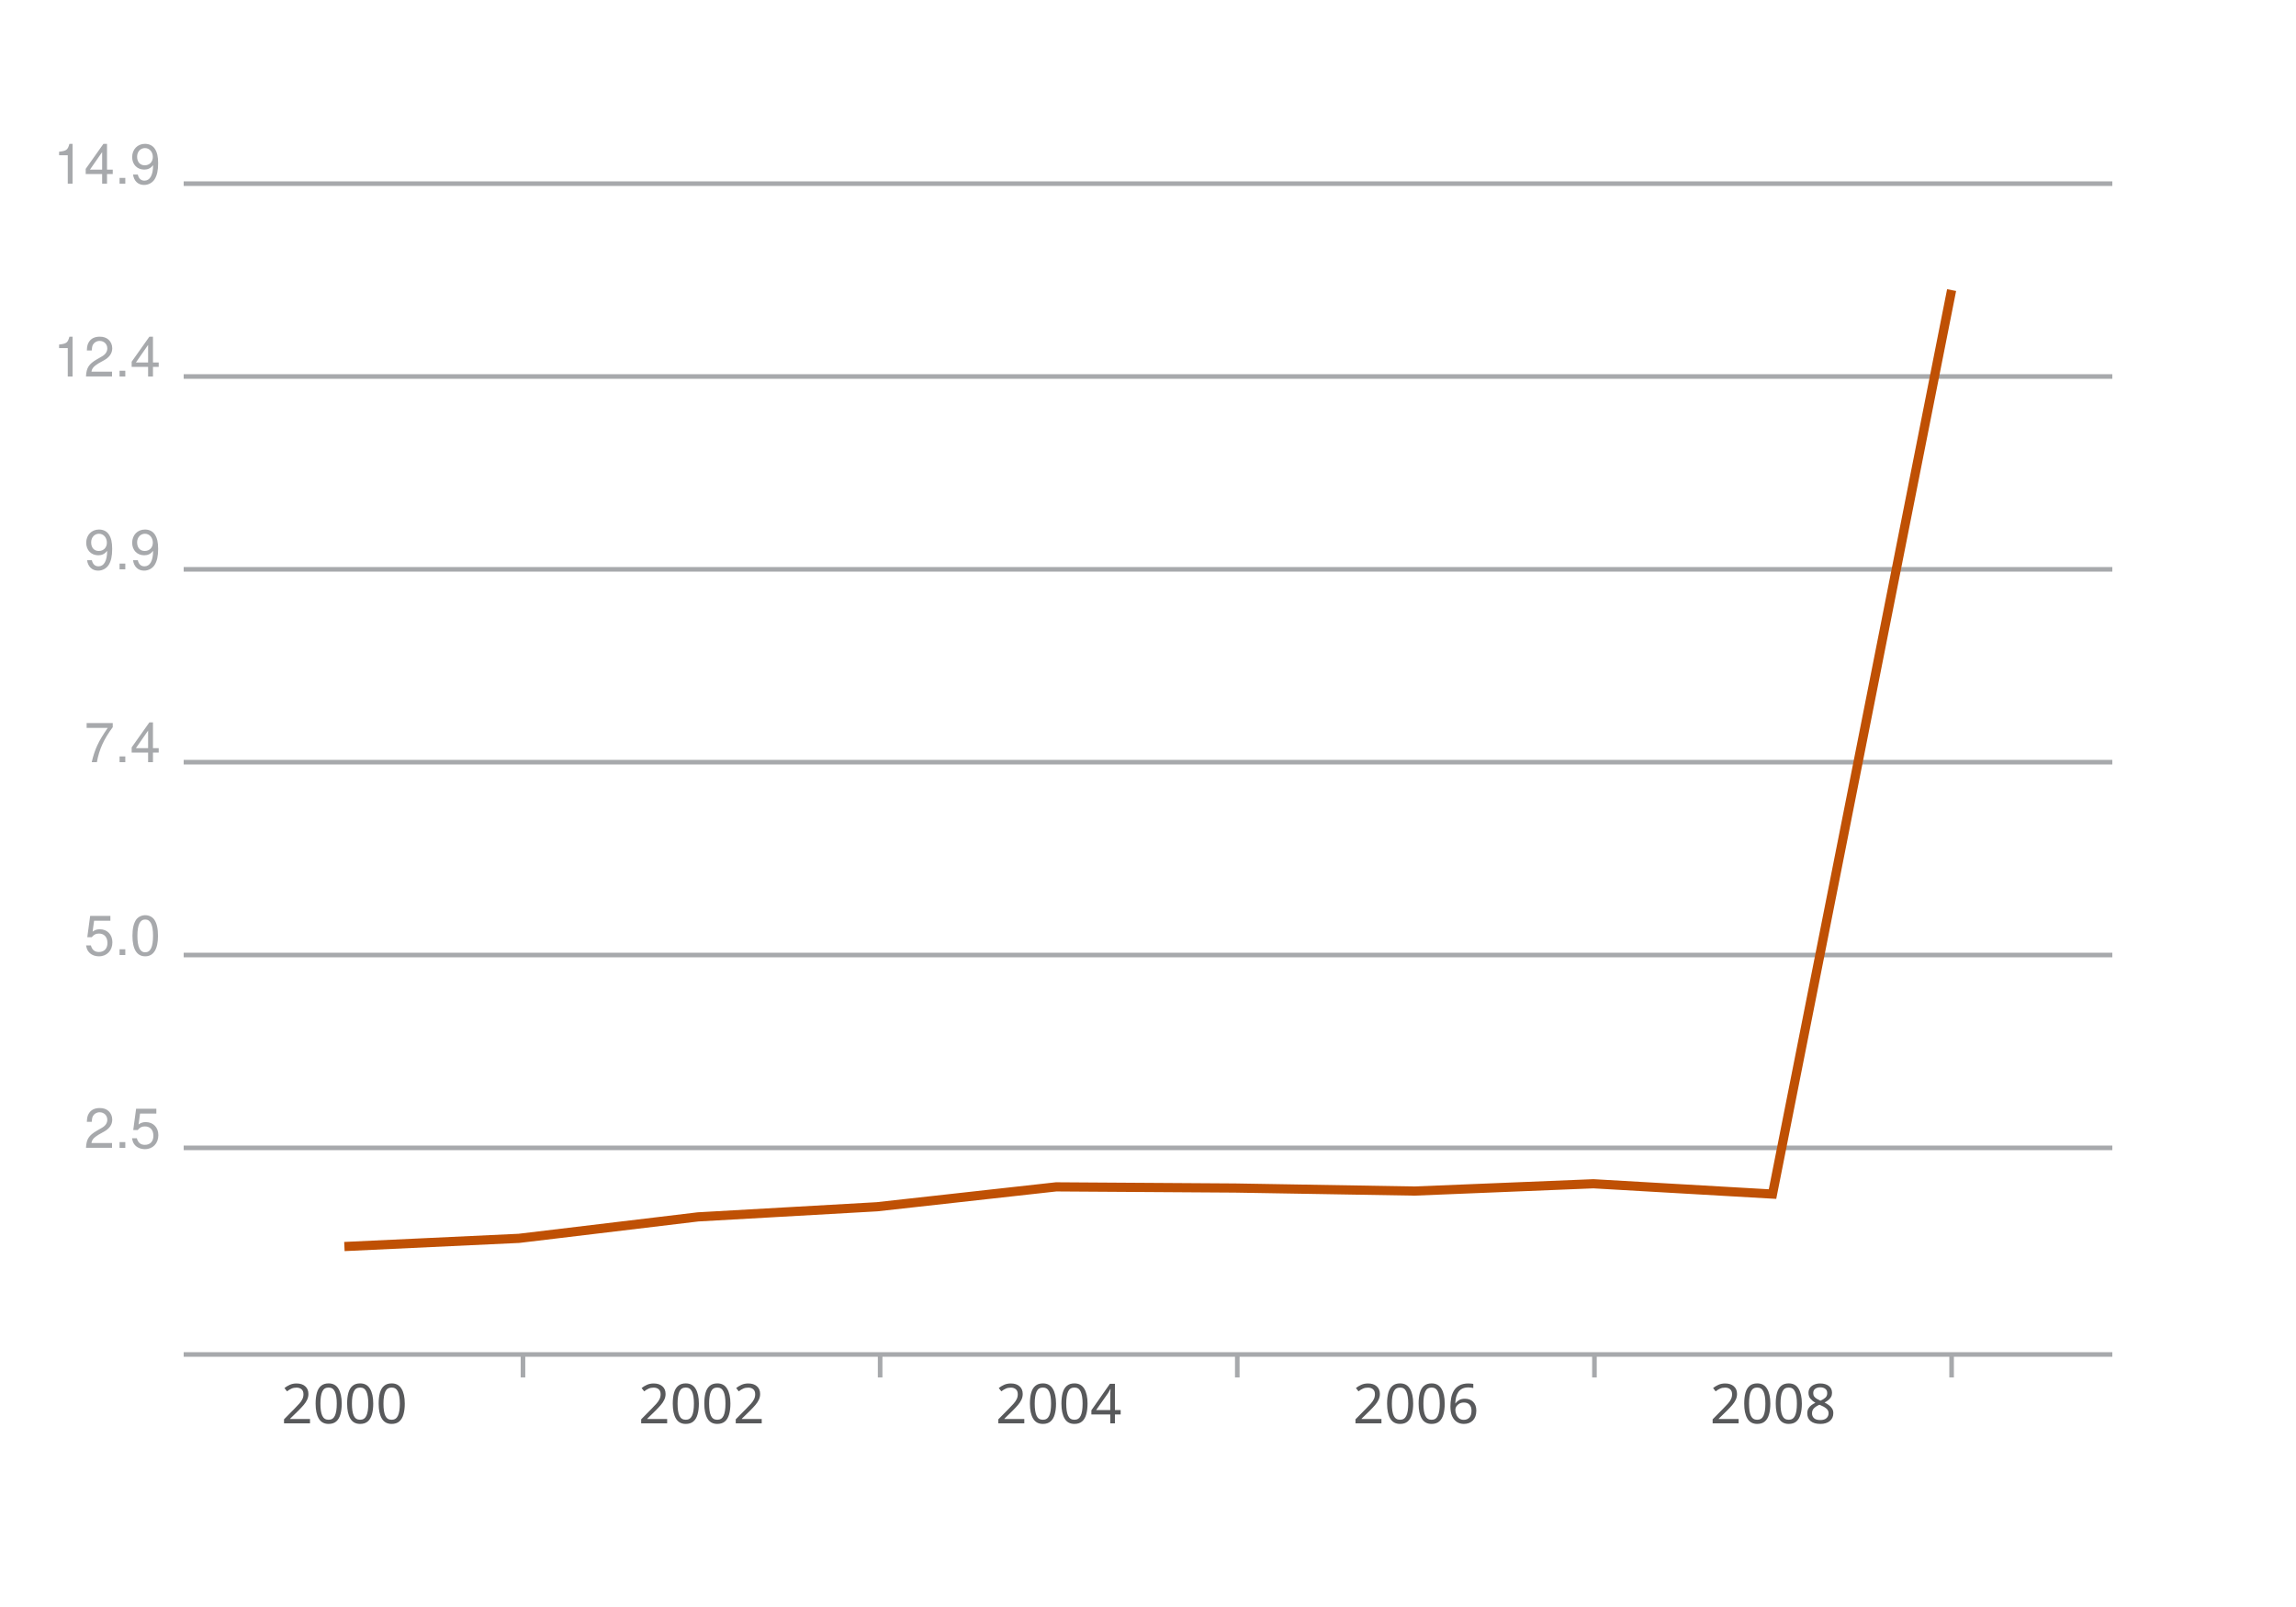
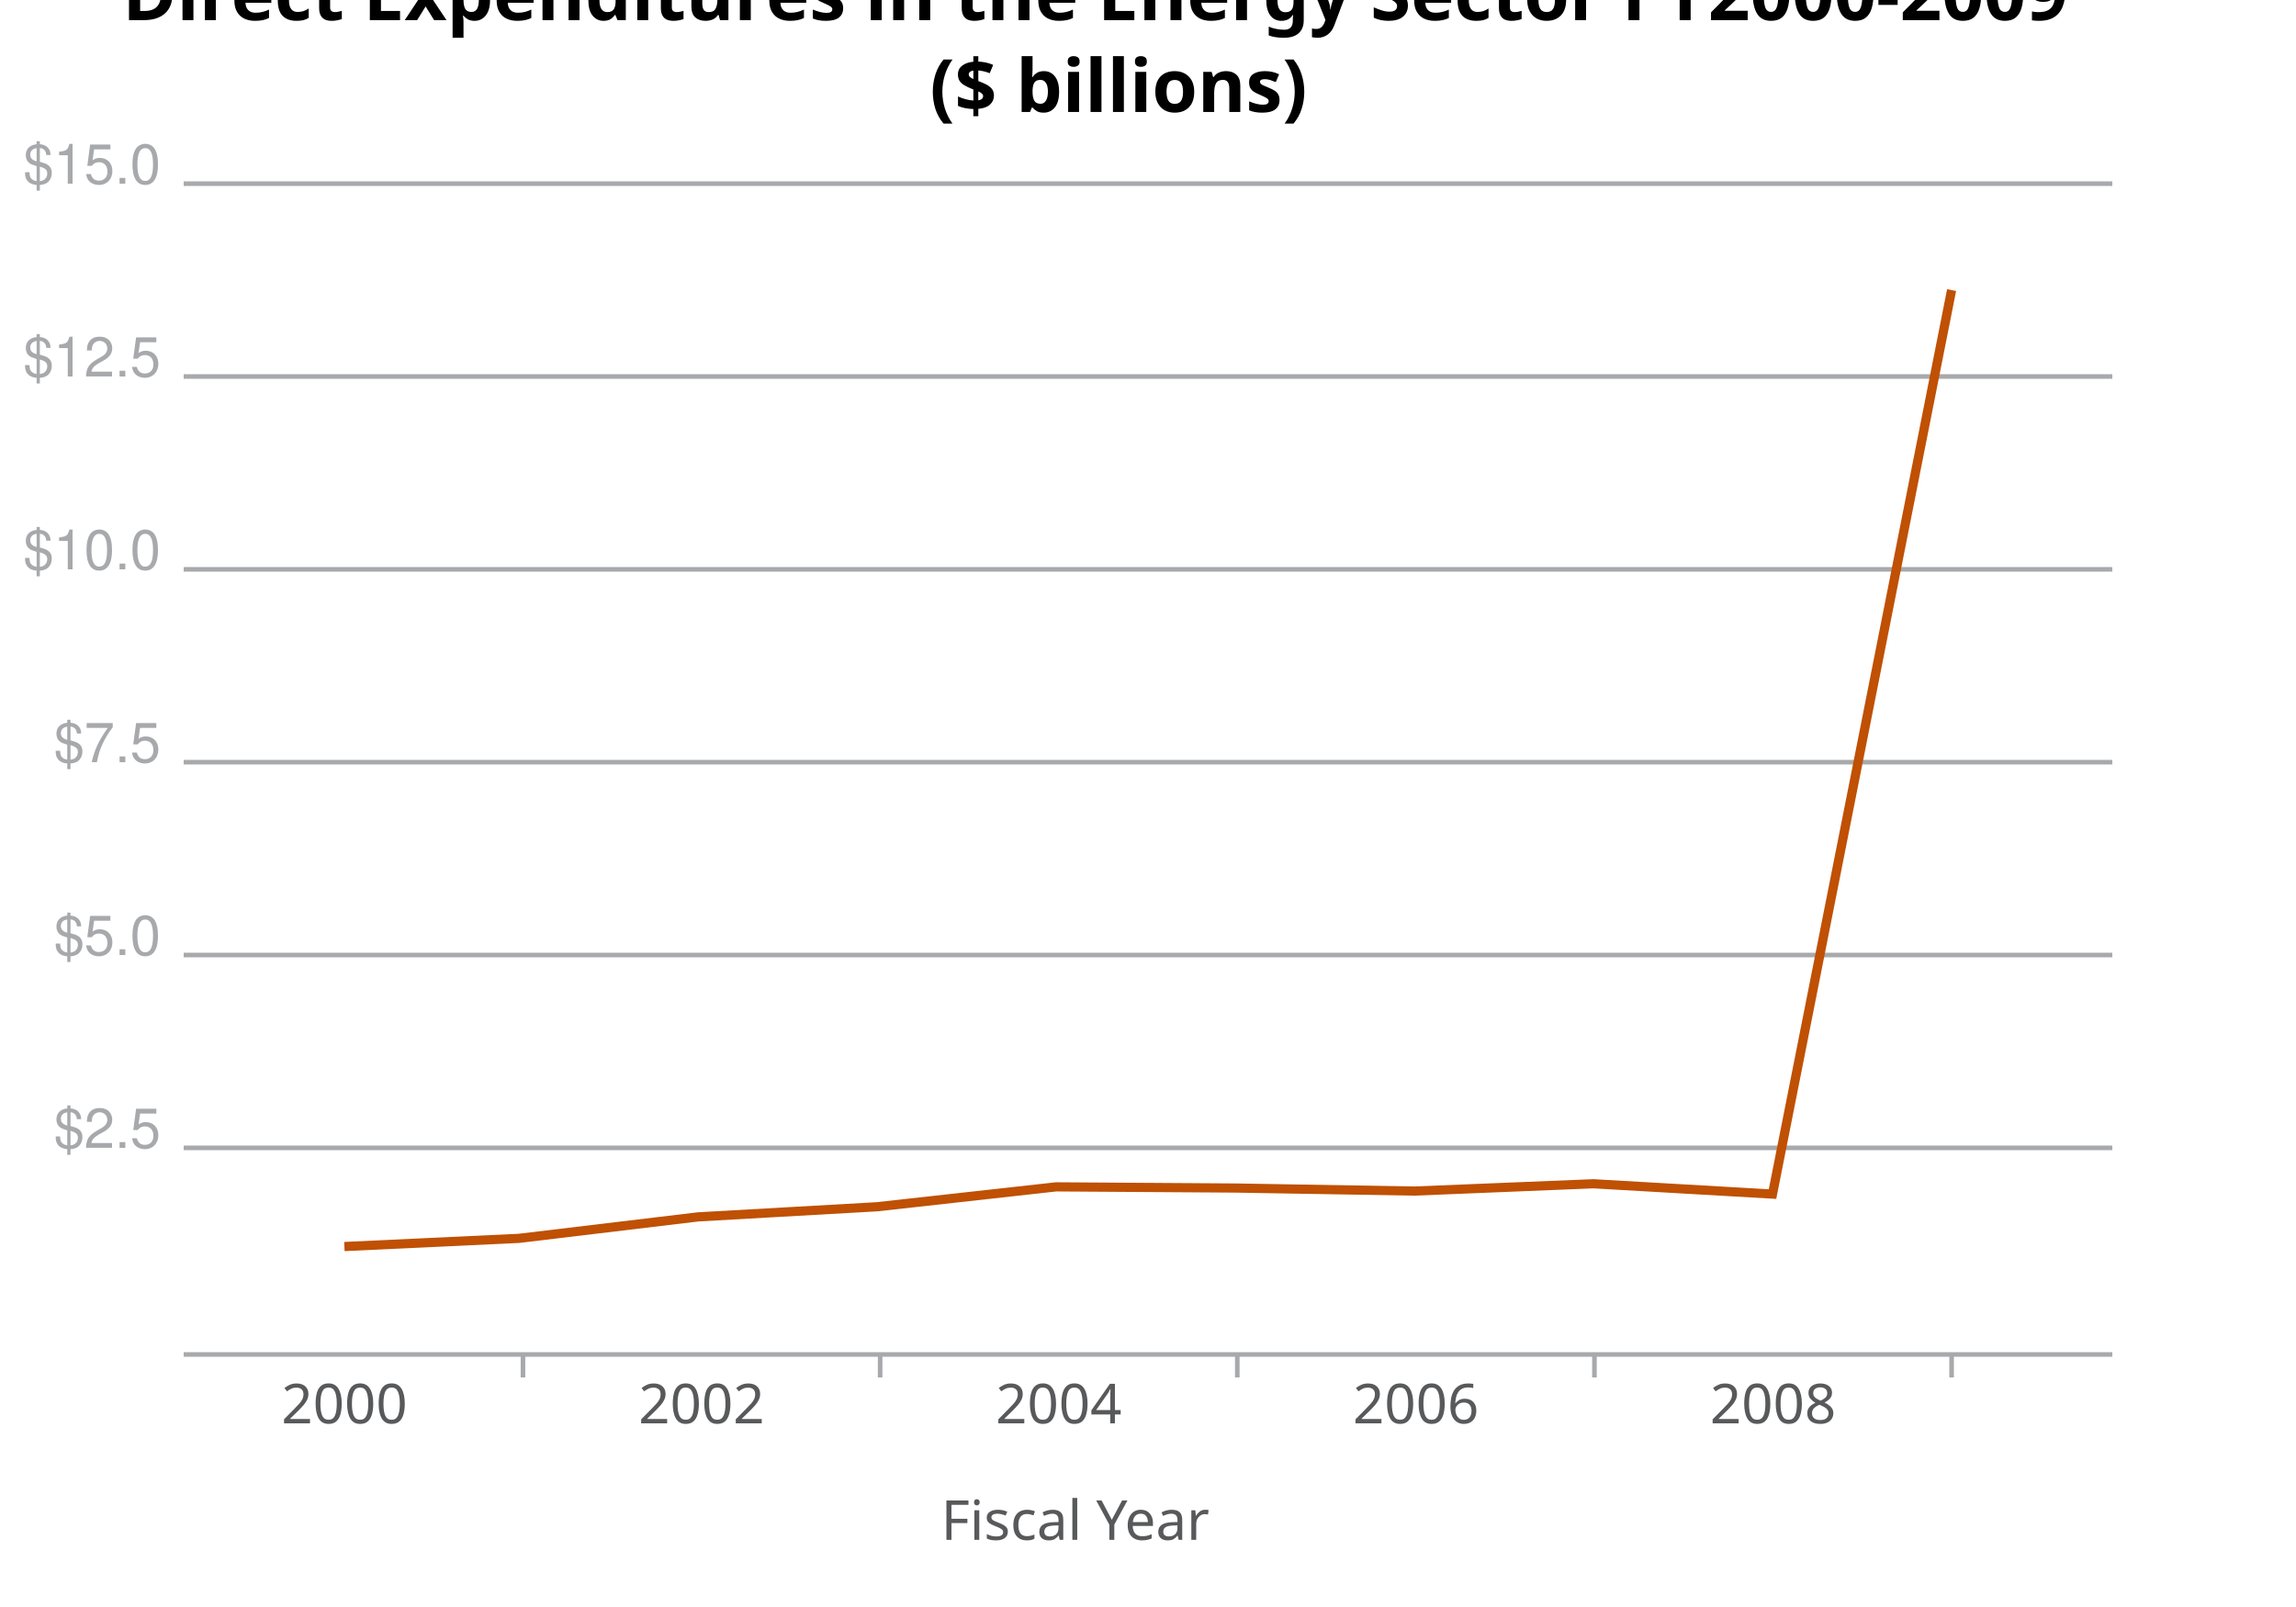
- <svg xmlns="http://www.w3.org/2000/svg" height="350" version="1.1" width="500">
-   <style type="text/css">
+ <svg xmlns="http://www.w3.org/2000/svg" height="350" version="1.1" width="500" id="svg3043">
+   <defs id="defs3112">
+     </defs>
+   <style type="text/css" id="style3045">
		

.x-axis-path, .y-gridline, .x-notch { fill:none; stroke: #a7a9ac; stroke-width:1; }



.y-gridline { stroke-width: 1; }

.y-axis-path, .y-axis-path2, .x-notch-left, .x-notch-right { display: none;}



.x-axis-label, .data-point-label {font-size: 12px; font-weight:normal; font-family: sans-serif; fill: #58595b; text-anchor:middle;}

.y-axis-label {font-size: 12px; font-family: helvetica; fill: #a7a9ac; text-anchor:end;}



.series-1-line { fill: none; stroke: #bf5004; stroke-width:2; }



.series-2-line { fill: none; stroke: #336699; stroke-width: 2;}

	</style>
-   <rect fill="white" height="350" width="500" x="0" y="0" />
+   <rect height="357" width="500" x="0" y="-7" id="rect3047" style="fill:#ffffff" />
  <g id="grid" transform="translate(40, 40)">
    <g class="x-axis" id="x_axis">
-       <path class="x-axis-path" d="M 0 255 L 420 255" />
-       <path class="x-notch-left" d="M 0 255, L 0 265" />
-       <path class="x-notch-right" d="M 420 255, L 420 265" />
+       <path class="x-axis-path" d="M 0 255 L 420 255" id="path3051" />
+       <path class="x-notch-left" d="M 0 255, L 0 265" id="path3053" />
+       <path class="x-notch-right" d="M 420 255, L 420 265" id="path3055" />
    </g>
    <g class="y-axis" id="y_axis">
-       <path class="y-axis-path" d="M 0 255 L 0 0" />
-       <path class="y-axis-path-2" d="M 420 255 L 420 0" />
-       <path class="y-gridline" d="M 0 0 L 420 0" />
-       <text class="y-axis-label" x="-5" y="0">
- 				14.9
- 			</text>
-       <path class="y-gridline" d="M 0 42 L 420 42" />
-       <text class="y-axis-label" x="-5" y="42">
- 				12.4
- 			</text>
-       <path class="y-gridline" d="M 0 84 L 420 84" />
-       <text class="y-axis-label" x="-5" y="84">
- 				9.9
- 			</text>
-       <path class="y-gridline" d="M 0 126 L 420 126" />
-       <text class="y-axis-label" x="-5" y="126">
- 				7.4
- 			</text>
-       <path class="y-gridline" d="M 0 168 L 420 168" />
-       <text class="y-axis-label" x="-5" y="168">
- 				5.0
- 			</text>
-       <path class="y-gridline" d="M 0 210 L 420 210" />
-       <text class="y-axis-label" x="-5" y="210">
- 				2.5
- 			</text>
+       <path class="y-axis-path" d="M 0 255 L 0 0" id="path3058" />
+       <path class="y-axis-path-2" d="M 420 255 L 420 0" id="path3060" />
+       <path class="y-gridline" d="M 0 0 L 420 0" id="path3062" />
+       <text class="y-axis-label" x="-5" y="0" id="text3064" style="font-size:12px;text-anchor:end;fill:#a7a9ac;font-family:helvetica">$15.0</text>
+       <path class="y-gridline" d="M 0 42 L 420 42" id="path3066" />
+       <text class="y-axis-label" x="-5" y="42" id="text3068" style="font-size:12px;text-anchor:end;fill:#a7a9ac;font-family:helvetica">$12.5</text>
+       <path class="y-gridline" d="M 0 84 L 420 84" id="path3070" />
+       <text class="y-axis-label" x="-5" y="84" id="text3072" style="font-size:12px;text-anchor:end;fill:#a7a9ac;font-family:helvetica">$10.0</text>
+       <path class="y-gridline" d="M 0 126 L 420 126" id="path3074" />
+       <text class="y-axis-label" x="-5" y="126" id="text3076" style="font-size:12px;text-anchor:end;fill:#a7a9ac;font-family:helvetica">$7.5</text>
+       <path class="y-gridline" d="M 0 168 L 420 168" id="path3078" />
+       <text class="y-axis-label" x="-5" y="168" id="text3080" style="font-size:12px;text-anchor:end;fill:#a7a9ac;font-family:helvetica">$5.0</text>
+       <path class="y-gridline" d="M 0 210 L 420 210" id="path3082" />
+       <text class="y-axis-label" x="-5" y="210" id="text3084" style="font-size:12px;text-anchor:end;fill:#a7a9ac;font-family:helvetica">$2.5</text>
    </g>
-     <g>
-       <path class="series-1-line" d="M 35 231.491 L 73 229.711 L 112 225.036 L 151 222.828 L 190 218.494 L 229 218.749 L 268 219.409 L 307 217.82 L 346 220.067 L 385 23.182" />
+     <g id="g3086">
+       <path class="series-1-line" d="M 35 231.491 L 73 229.711 L 112 225.036 L 151 222.828 L 190 218.494 L 229 218.749 L 268 219.409 L 307 217.82 L 346 220.067 L 385 23.182" id="path3088" />
    </g>
-     <text class="x-axis-label" x="35.0" y="270">
+     <text class="x-axis-label" x="35.0" y="270" id="text3090">
			2000
		</text>
-     <path class="x-notch" d="M 73.889 255 L 73.889 260" />
-     <text class="x-axis-label" x="112.778" y="270">
+     <path class="x-notch" d="M 73.889 255 L 73.889 260" id="path3092" />
+     <text class="x-axis-label" x="112.778" y="270" id="text3094">
			2002
		</text>
-     <path class="x-notch" d="M 151.667 255 L 151.667 260" />
-     <text class="x-axis-label" x="190.556" y="270">
+     <path class="x-notch" d="M 151.667 255 L 151.667 260" id="path3096" />
+     <text class="x-axis-label" x="190.556" y="270" id="text3098">
			2004
		</text>
-     <path class="x-notch" d="M 229.444 255 L 229.444 260" />
-     <text class="x-axis-label" x="268.333" y="270">
+     <path class="x-notch" d="M 229.444 255 L 229.444 260" id="path3100" />
+     <text class="x-axis-label" x="268.333" y="270" id="text3102">
			2006
		</text>
-     <path class="x-notch" d="M 307.222 255 L 307.222 260" />
-     <text class="x-axis-label" x="346.111" y="270">
+     <path class="x-notch" d="M 307.222 255 L 307.222 260" id="path3104" />
+     <text class="x-axis-label" x="346.111" y="270" id="text3106">
			2008
		</text>
-     <path class="x-notch" d="M 385.0 255 L 385.0 260" />
+     <path class="x-notch" d="M 385.0 255 L 385.0 260" id="path3108" />
  </g>
+   <text xml:space="preserve" style="font-size:16px;font-style:normal;font-weight:normal;fill:#000000;fill-opacity:1;stroke:none;font-family:Bitstream Vera Sans" x="251.212" y="4.381" id="text3118">
+     <tspan id="tspan3120" x="251.212" y="4.381" style="text-align:center;text-anchor:middle;font-family:Sans;-inkscape-font-specification:Sans Bold;font-weight:bold">Direct Expenditures in the Energy Sector FY2000-2009</tspan>
+     <tspan x="251.212" y="24.381" style="text-align:center;text-anchor:middle;font-family:Sans;-inkscape-font-specification:Sans Bold;font-weight:bold" id="tspan3122">($ billions)</tspan>
+   </text>
+   <text class="x-axis-label" x="234.164" y="335.368" id="text3094-8" style="font-size:12px;font-weight:normal;text-anchor:middle;fill:#58595b;font-family:sans-serif">Fiscal Year</text>
</svg>
